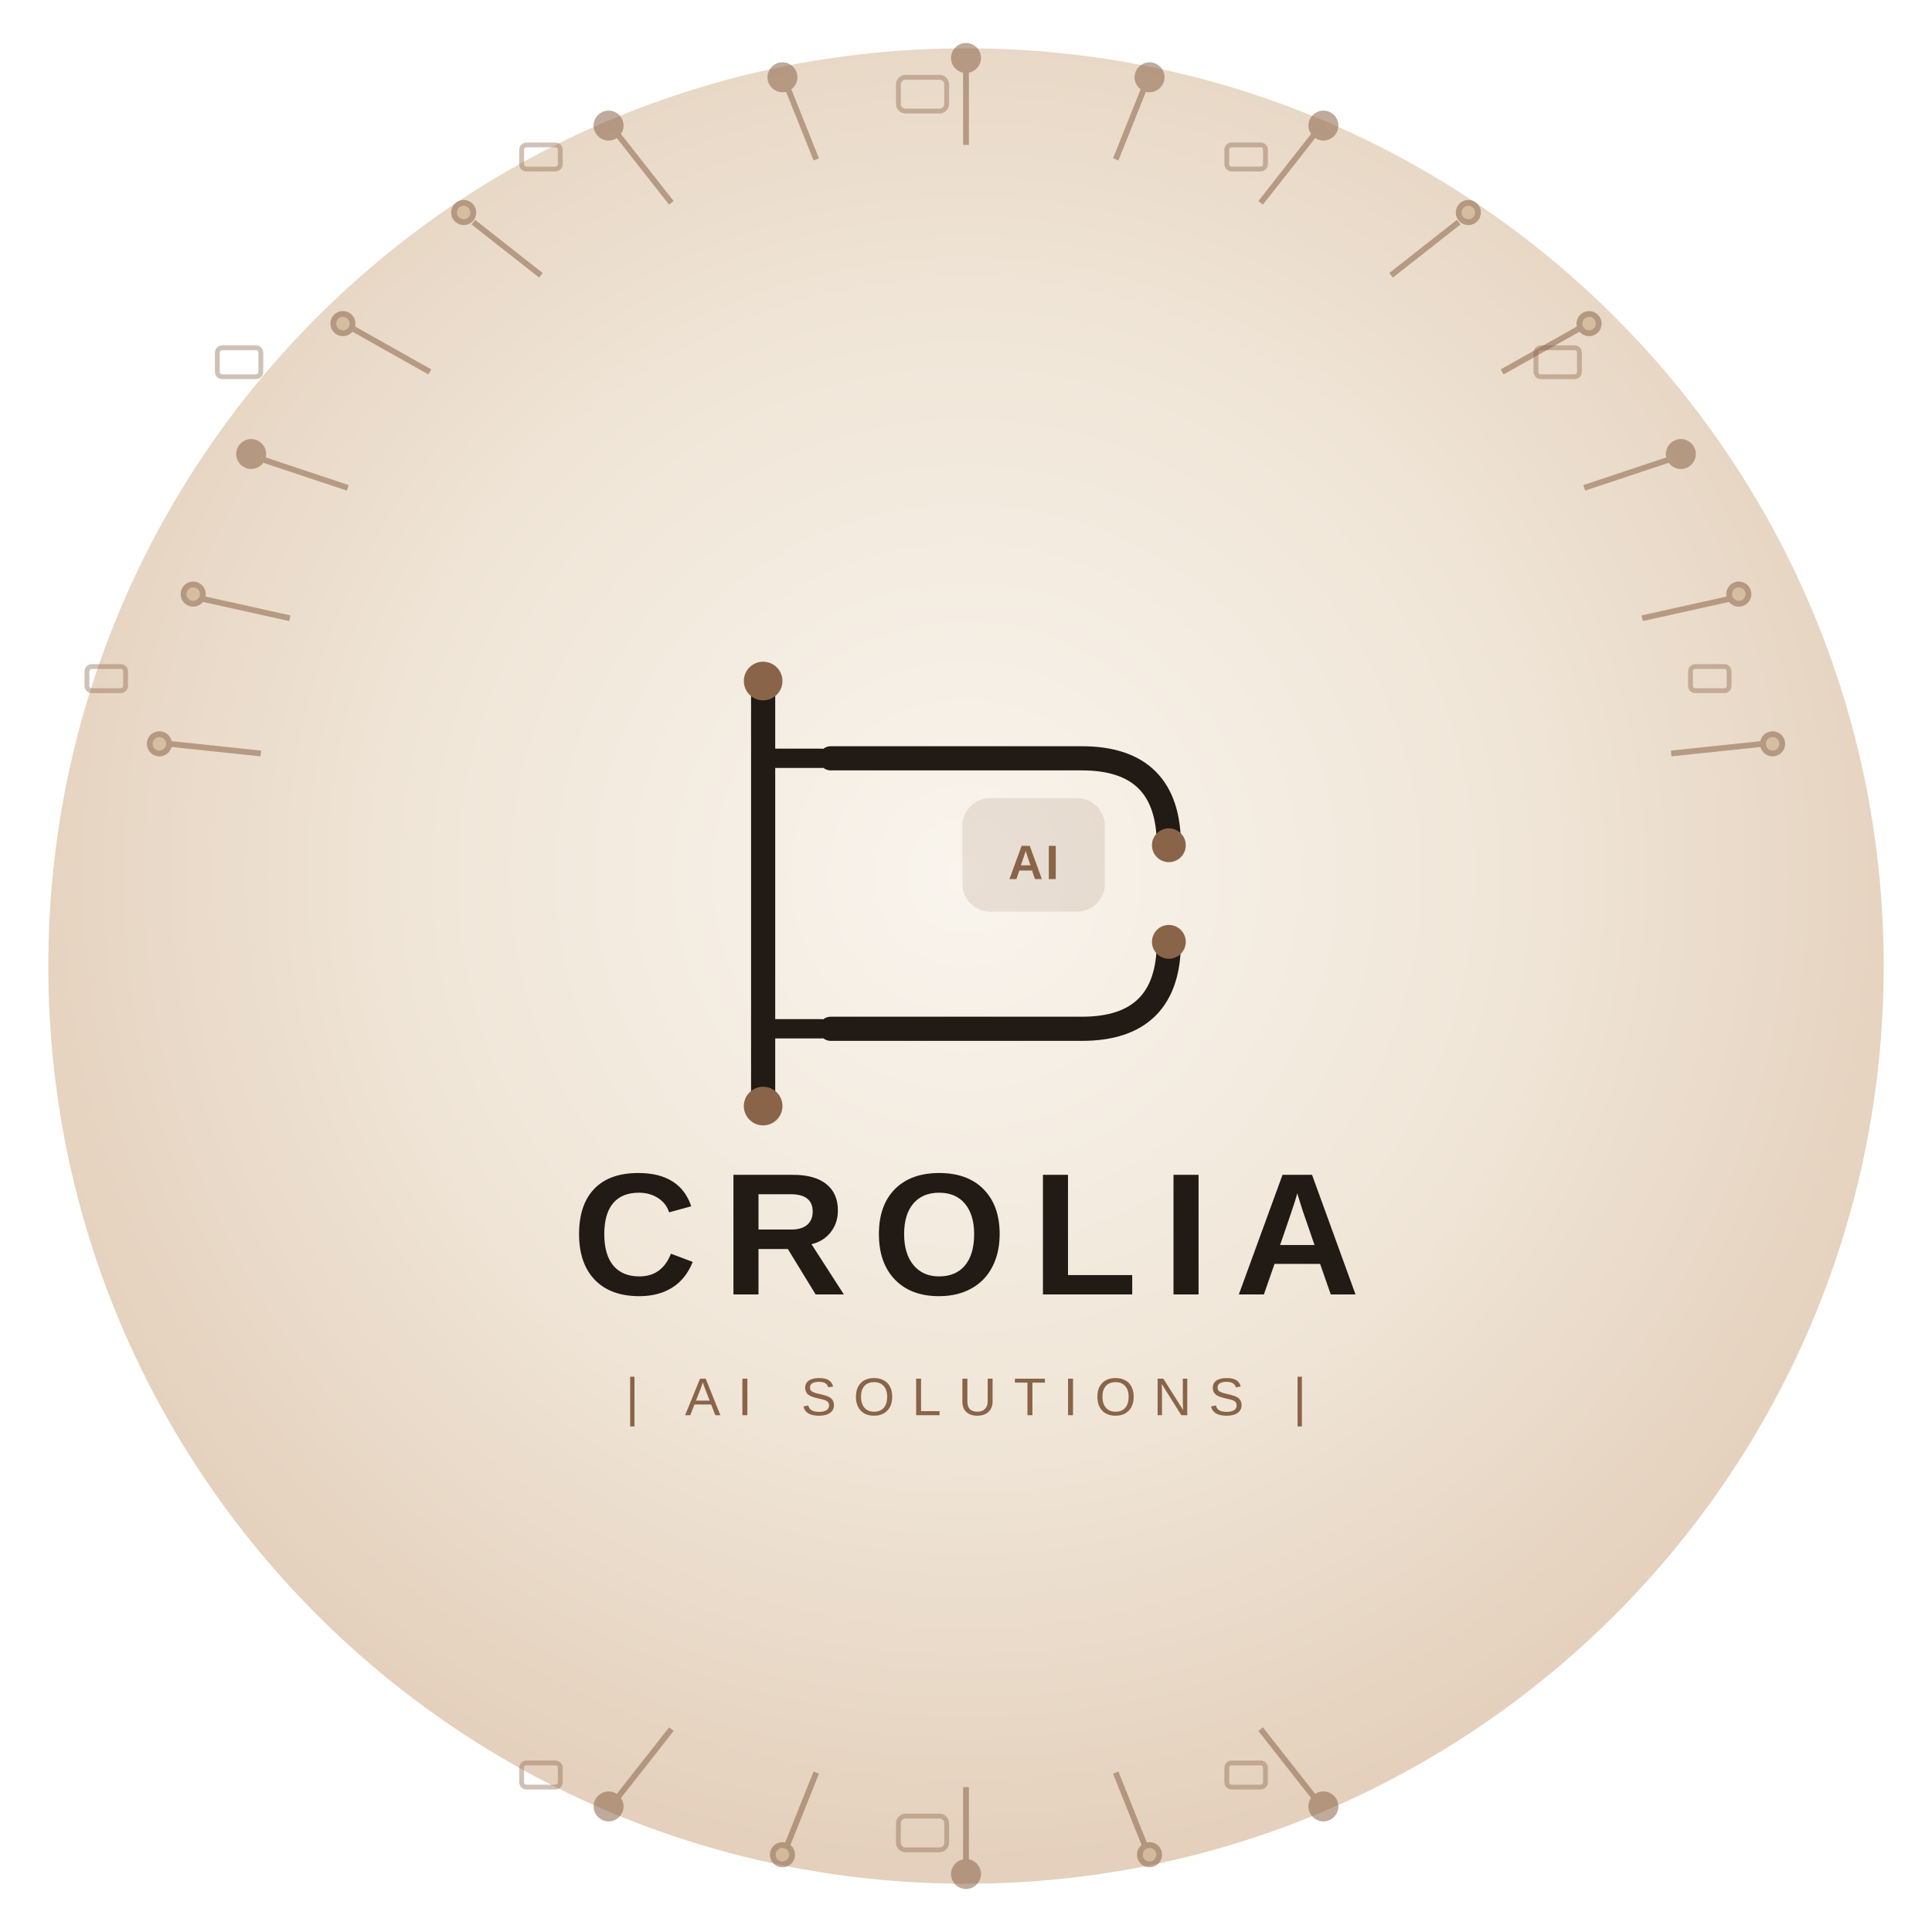
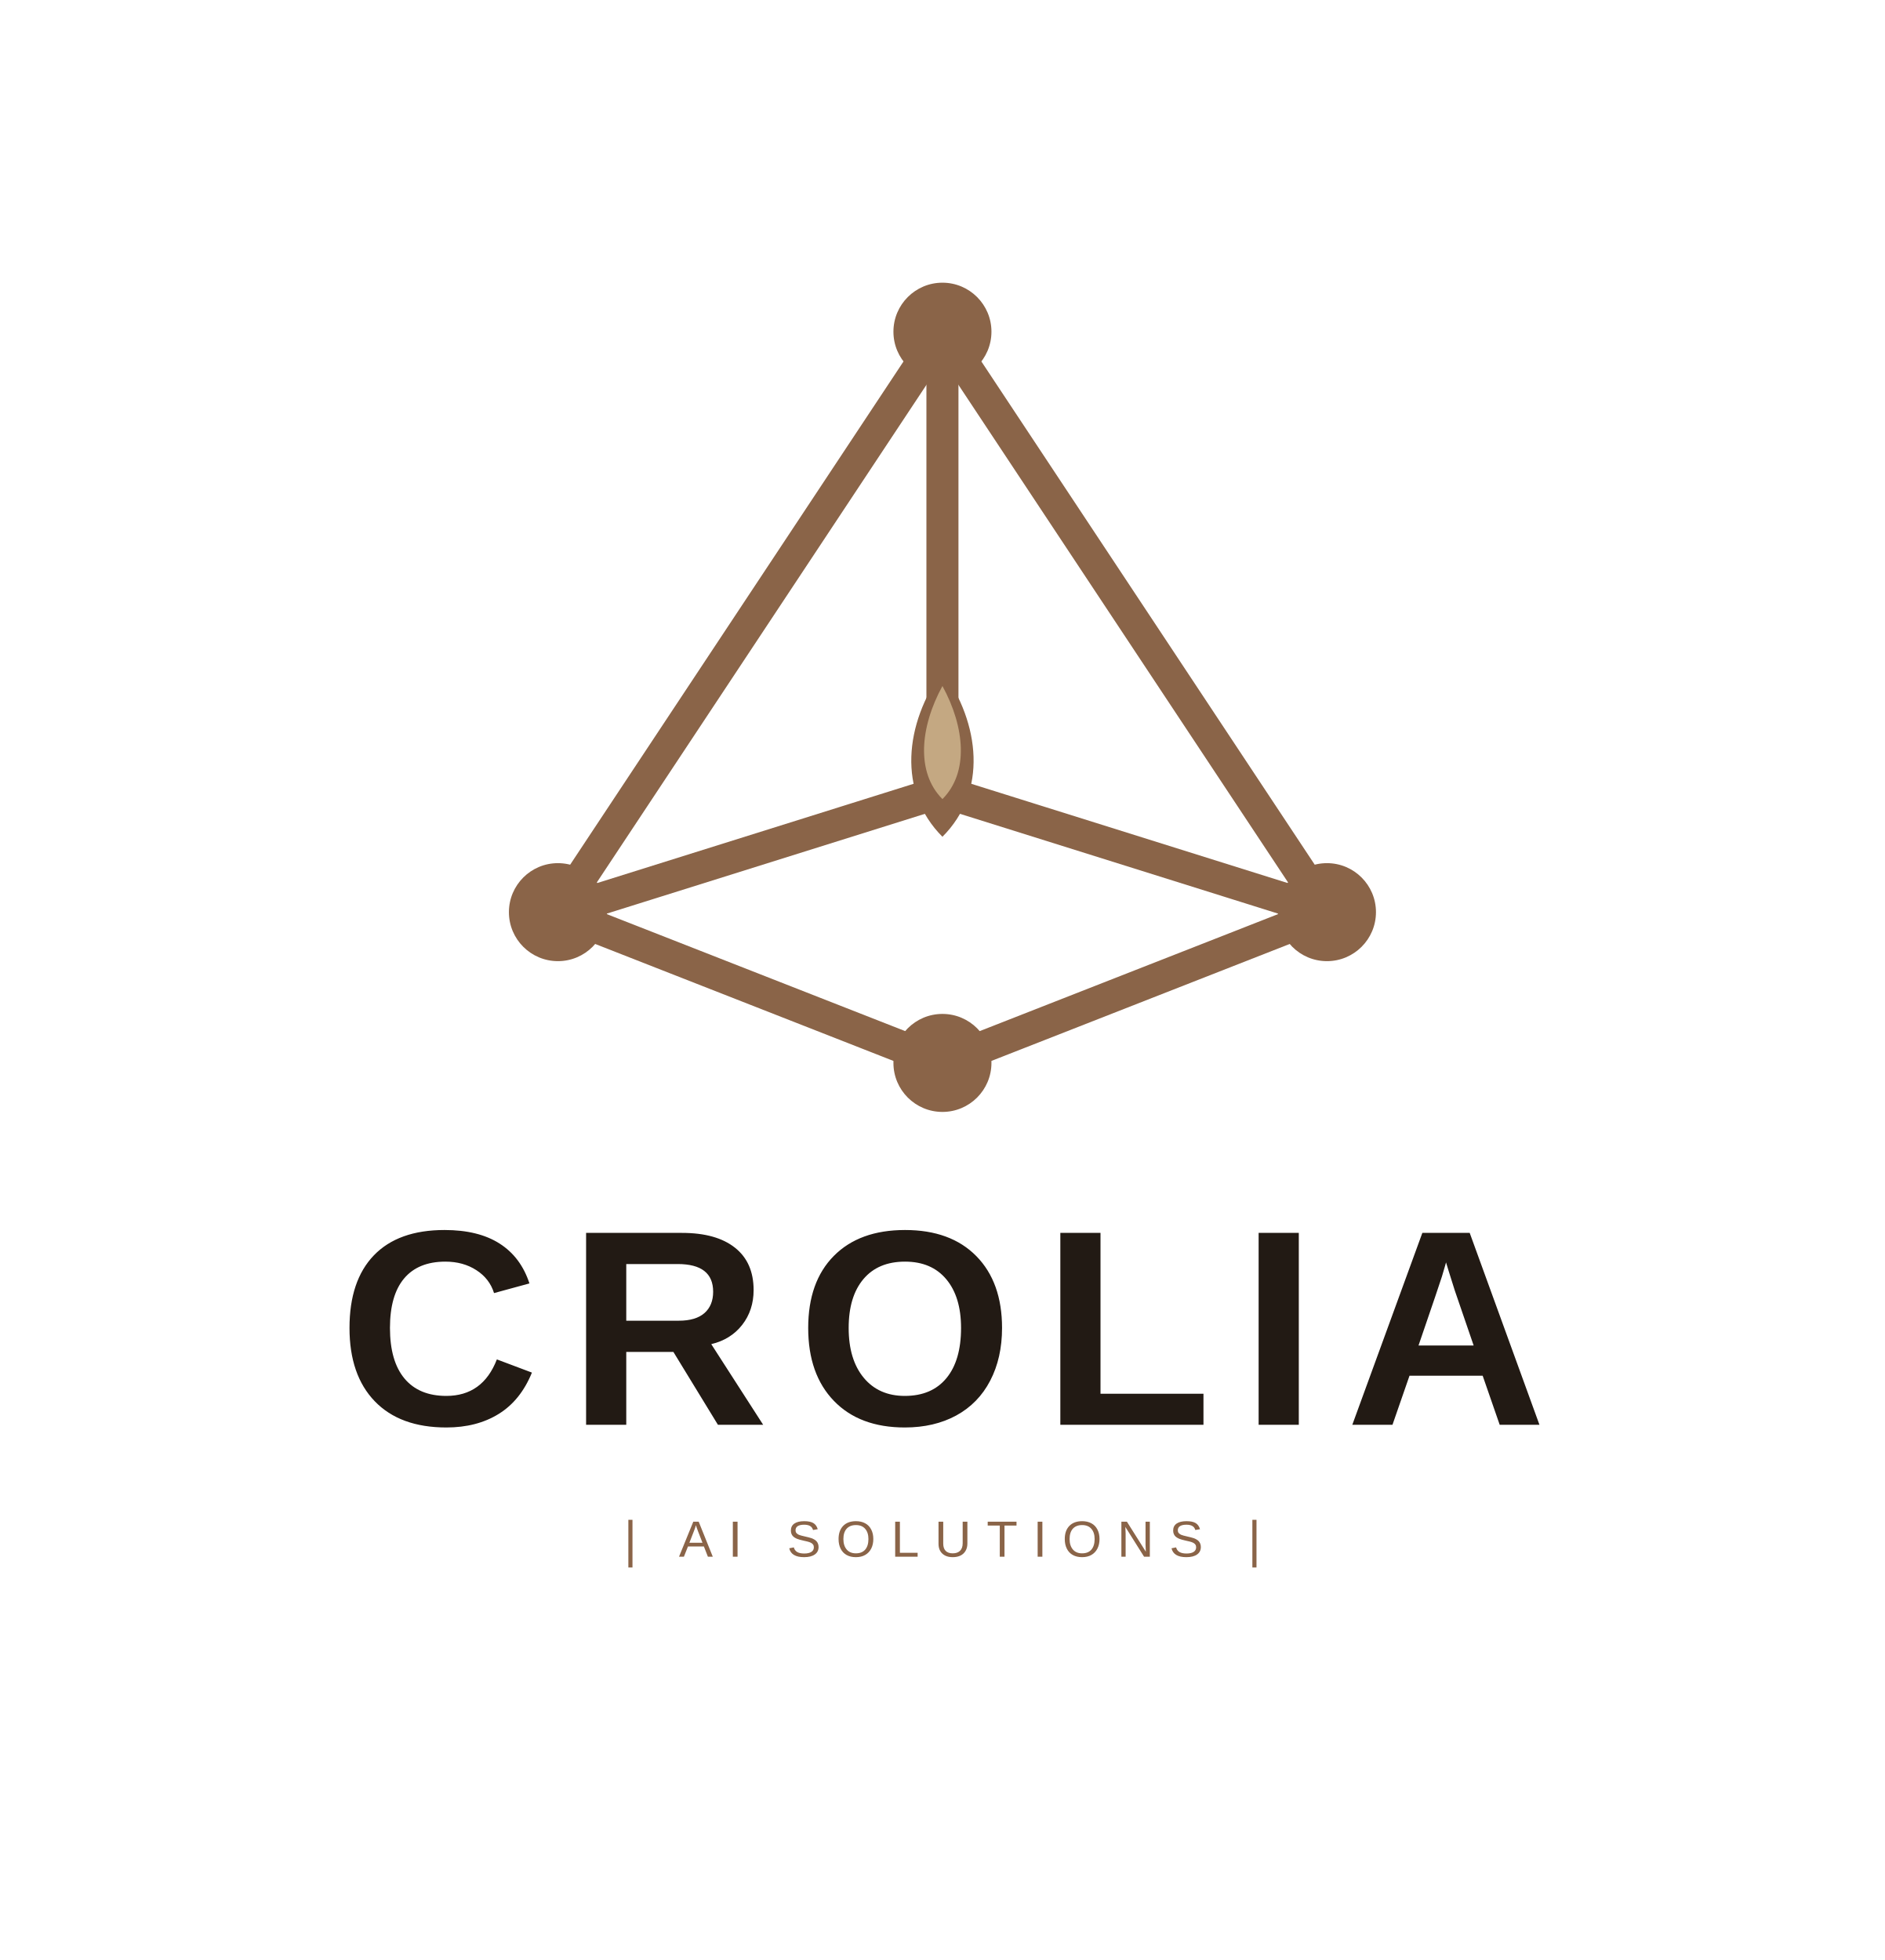
- <svg xmlns="http://www.w3.org/2000/svg" viewBox="0 0 400 400" fill="none">
-   <circle cx="200" cy="200" r="190" fill="url(#bgGrad)" />
-   <g opacity="0.55" stroke="#8a6448" stroke-width="1.2">
-     <line x1="200" y1="30" x2="200" y2="14" />
-     <circle cx="200" cy="12" r="2.5" fill="#8a6448" />
-     <line x1="231" y1="33" x2="237" y2="18" />
-     <circle cx="238" cy="16" r="2.5" fill="#8a6448" />
-     <line x1="261" y1="42" x2="272" y2="28" />
-     <circle cx="274" cy="26" r="2.5" fill="#8a6448" />
-     <line x1="288" y1="57" x2="302" y2="46" />
-     <circle cx="304" cy="44" r="2" fill="#c4a882" />
-     <line x1="311" y1="77" x2="327" y2="68" />
-     <circle cx="329" cy="67" r="2" fill="#c4a882" />
-     <line x1="328" y1="101" x2="346" y2="95" />
-     <circle cx="348" cy="94" r="2.5" fill="#8a6448" />
-     <line x1="340" y1="128" x2="358" y2="124" />
-     <circle cx="360" cy="123" r="2" fill="#c4a882" />
-     <line x1="346" y1="156" x2="365" y2="154" />
-     <circle cx="367" cy="154" r="2" fill="#c4a882" />
-     <line x1="169" y1="33" x2="163" y2="18" />
-     <circle cx="162" cy="16" r="2.5" fill="#8a6448" />
-     <line x1="139" y1="42" x2="128" y2="28" />
-     <circle cx="126" cy="26" r="2.5" fill="#8a6448" />
-     <line x1="112" y1="57" x2="98" y2="46" />
-     <circle cx="96" cy="44" r="2" fill="#c4a882" />
-     <line x1="89" y1="77" x2="73" y2="68" />
-     <circle cx="71" cy="67" r="2" fill="#c4a882" />
-     <line x1="72" y1="101" x2="54" y2="95" />
-     <circle cx="52" cy="94" r="2.5" fill="#8a6448" />
-     <line x1="60" y1="128" x2="42" y2="124" />
-     <circle cx="40" cy="123" r="2" fill="#c4a882" />
-     <line x1="54" y1="156" x2="35" y2="154" />
-     <circle cx="33" cy="154" r="2" fill="#c4a882" />
-     <line x1="200" y1="370" x2="200" y2="386" />
-     <circle cx="200" cy="388" r="2.5" fill="#8a6448" />
-     <line x1="231" y1="367" x2="237" y2="382" />
-     <circle cx="238" cy="384" r="2" fill="#c4a882" />
-     <line x1="261" y1="358" x2="272" y2="372" />
-     <circle cx="274" cy="374" r="2.5" fill="#8a6448" />
-     <line x1="169" y1="367" x2="163" y2="382" />
-     <circle cx="162" cy="384" r="2" fill="#c4a882" />
-     <line x1="139" y1="358" x2="128" y2="372" />
-     <circle cx="126" cy="374" r="2.5" fill="#8a6448" />
-   </g>
-   <g opacity="0.4" fill="none" stroke="#8a6448" stroke-width="1">
-     <rect x="186" y="16" width="10" height="7" rx="1.5" />
-     <rect x="254" y="30" width="8" height="5" rx="1" />
-     <rect x="318" y="72" width="9" height="6" rx="1" />
-     <rect x="350" y="138" width="8" height="5" rx="1" />
-     <rect x="108" y="30" width="8" height="5" rx="1" />
-     <rect x="45" y="72" width="9" height="6" rx="1" />
-     <rect x="18" y="138" width="8" height="5" rx="1" />
-     <rect x="186" y="376" width="10" height="7" rx="1.5" />
-     <rect x="254" y="365" width="8" height="5" rx="1" />
-     <rect x="108" y="365" width="8" height="5" rx="1" />
-   </g>
-   <g transform="translate(200,185)">
-     <line x1="-42" y1="-44" x2="-42" y2="44" stroke="#221a14" stroke-width="5" stroke-linecap="round" />
-     <circle cx="-42" cy="-44" r="4" fill="#8a6448" />
-     <circle cx="-42" cy="44" r="4" fill="#8a6448" />
-     <line x1="-42" y1="-28" x2="-30" y2="-28" stroke="#221a14" stroke-width="4" stroke-linecap="round" />
-     <line x1="-42" y1="28" x2="-30" y2="28" stroke="#221a14" stroke-width="4" stroke-linecap="round" />
-     <path d="M-28,-28 L24,-28 Q42,-28 42,-10" stroke="#221a14" stroke-width="5" stroke-linecap="round" fill="none" />
-     <path d="M-28,28 L24,28 Q42,28 42,10" stroke="#221a14" stroke-width="5" stroke-linecap="round" fill="none" />
-     <circle cx="42" cy="-10" r="3.5" fill="#8a6448" />
-     <circle cx="42" cy="10" r="3.5" fill="#8a6448" />
-     <g transform="translate(14,-8)">
-       <rect x="-14" y="-11" width="28" height="22" rx="5" fill="#8a6448" opacity="0.15" stroke="#8a6448" stroke-width="1.5" />
-       <text x="0" y="5" text-anchor="middle" font-family="'Space Grotesk', Arial, sans-serif" font-size="10" font-weight="700" fill="#8a6448" letter-spacing="0.05em">AI</text>
-     </g>
-   </g>
-   <text x="200" y="268" text-anchor="middle" font-family="'Space Grotesk', 'Segoe UI', Arial, sans-serif" font-size="36" font-weight="700" letter-spacing="0.14em" fill="#221a14">CROLIA</text>
-   <text x="200" y="293" text-anchor="middle" font-family="'Space Grotesk', 'Segoe UI', Arial, sans-serif" font-size="11" font-weight="500" letter-spacing="0.32em" fill="#8a6448">| AI SOLUTIONS |</text>
-   <defs>
-     <radialGradient id="bgGrad" cx="50%" cy="45%" r="55%">
-       <stop offset="0%" stop-color="#f9f4ed" />
-       <stop offset="55%" stop-color="#f0e6d8" />
-       <stop offset="100%" stop-color="#e4d0bc" />
-     </radialGradient>
-   </defs>
+ <svg xmlns="http://www.w3.org/2000/svg" viewBox="0 0 500 520" fill="none">
+   <line x1="250" y1="88" x2="148" y2="242" stroke="#8a6448" stroke-width="8.5" stroke-linecap="round" />
+   <line x1="250" y1="88" x2="352" y2="242" stroke="#8a6448" stroke-width="8.5" stroke-linecap="round" />
+   <line x1="148" y1="242" x2="250" y2="282" stroke="#8a6448" stroke-width="8.5" stroke-linecap="round" />
+   <line x1="352" y1="242" x2="250" y2="282" stroke="#8a6448" stroke-width="8.5" stroke-linecap="round" />
+   <line x1="250" y1="88" x2="250" y2="210" stroke="#8a6448" stroke-width="8.5" stroke-linecap="round" />
+   <line x1="148" y1="242" x2="250" y2="210" stroke="#8a6448" stroke-width="8.5" stroke-linecap="round" />
+   <line x1="352" y1="242" x2="250" y2="210" stroke="#8a6448" stroke-width="8.5" stroke-linecap="round" />
+   <path d="M 250,178 C 240,192 238,210 250,222 C 262,210 260,192 250,178 Z" fill="#8a6448" />
+   <path d="M 250,182 C 244,193 243,205 250,212 C 257,205 256,193 250,182 Z" fill="#c4a882" />
+   <circle cx="250" cy="88" r="13" fill="#8a6448" />
+   <circle cx="148" cy="242" r="13" fill="#8a6448" />
+   <circle cx="352" cy="242" r="13" fill="#8a6448" />
+   <circle cx="250" cy="282" r="13" fill="#8a6448" />
+   <text x="250" y="378" text-anchor="middle" font-family="'Space Grotesk', 'Segoe UI', Arial, sans-serif" font-size="74" font-weight="700" letter-spacing="0.1em" fill="#221a14">CROLIA</text>
+   <text x="250" y="413" text-anchor="middle" font-family="'Space Grotesk', 'Segoe UI', Arial, sans-serif" font-size="13.5" font-weight="500" letter-spacing="0.3em" fill="#8a6448">| AI SOLUTIONS |</text>
</svg>
